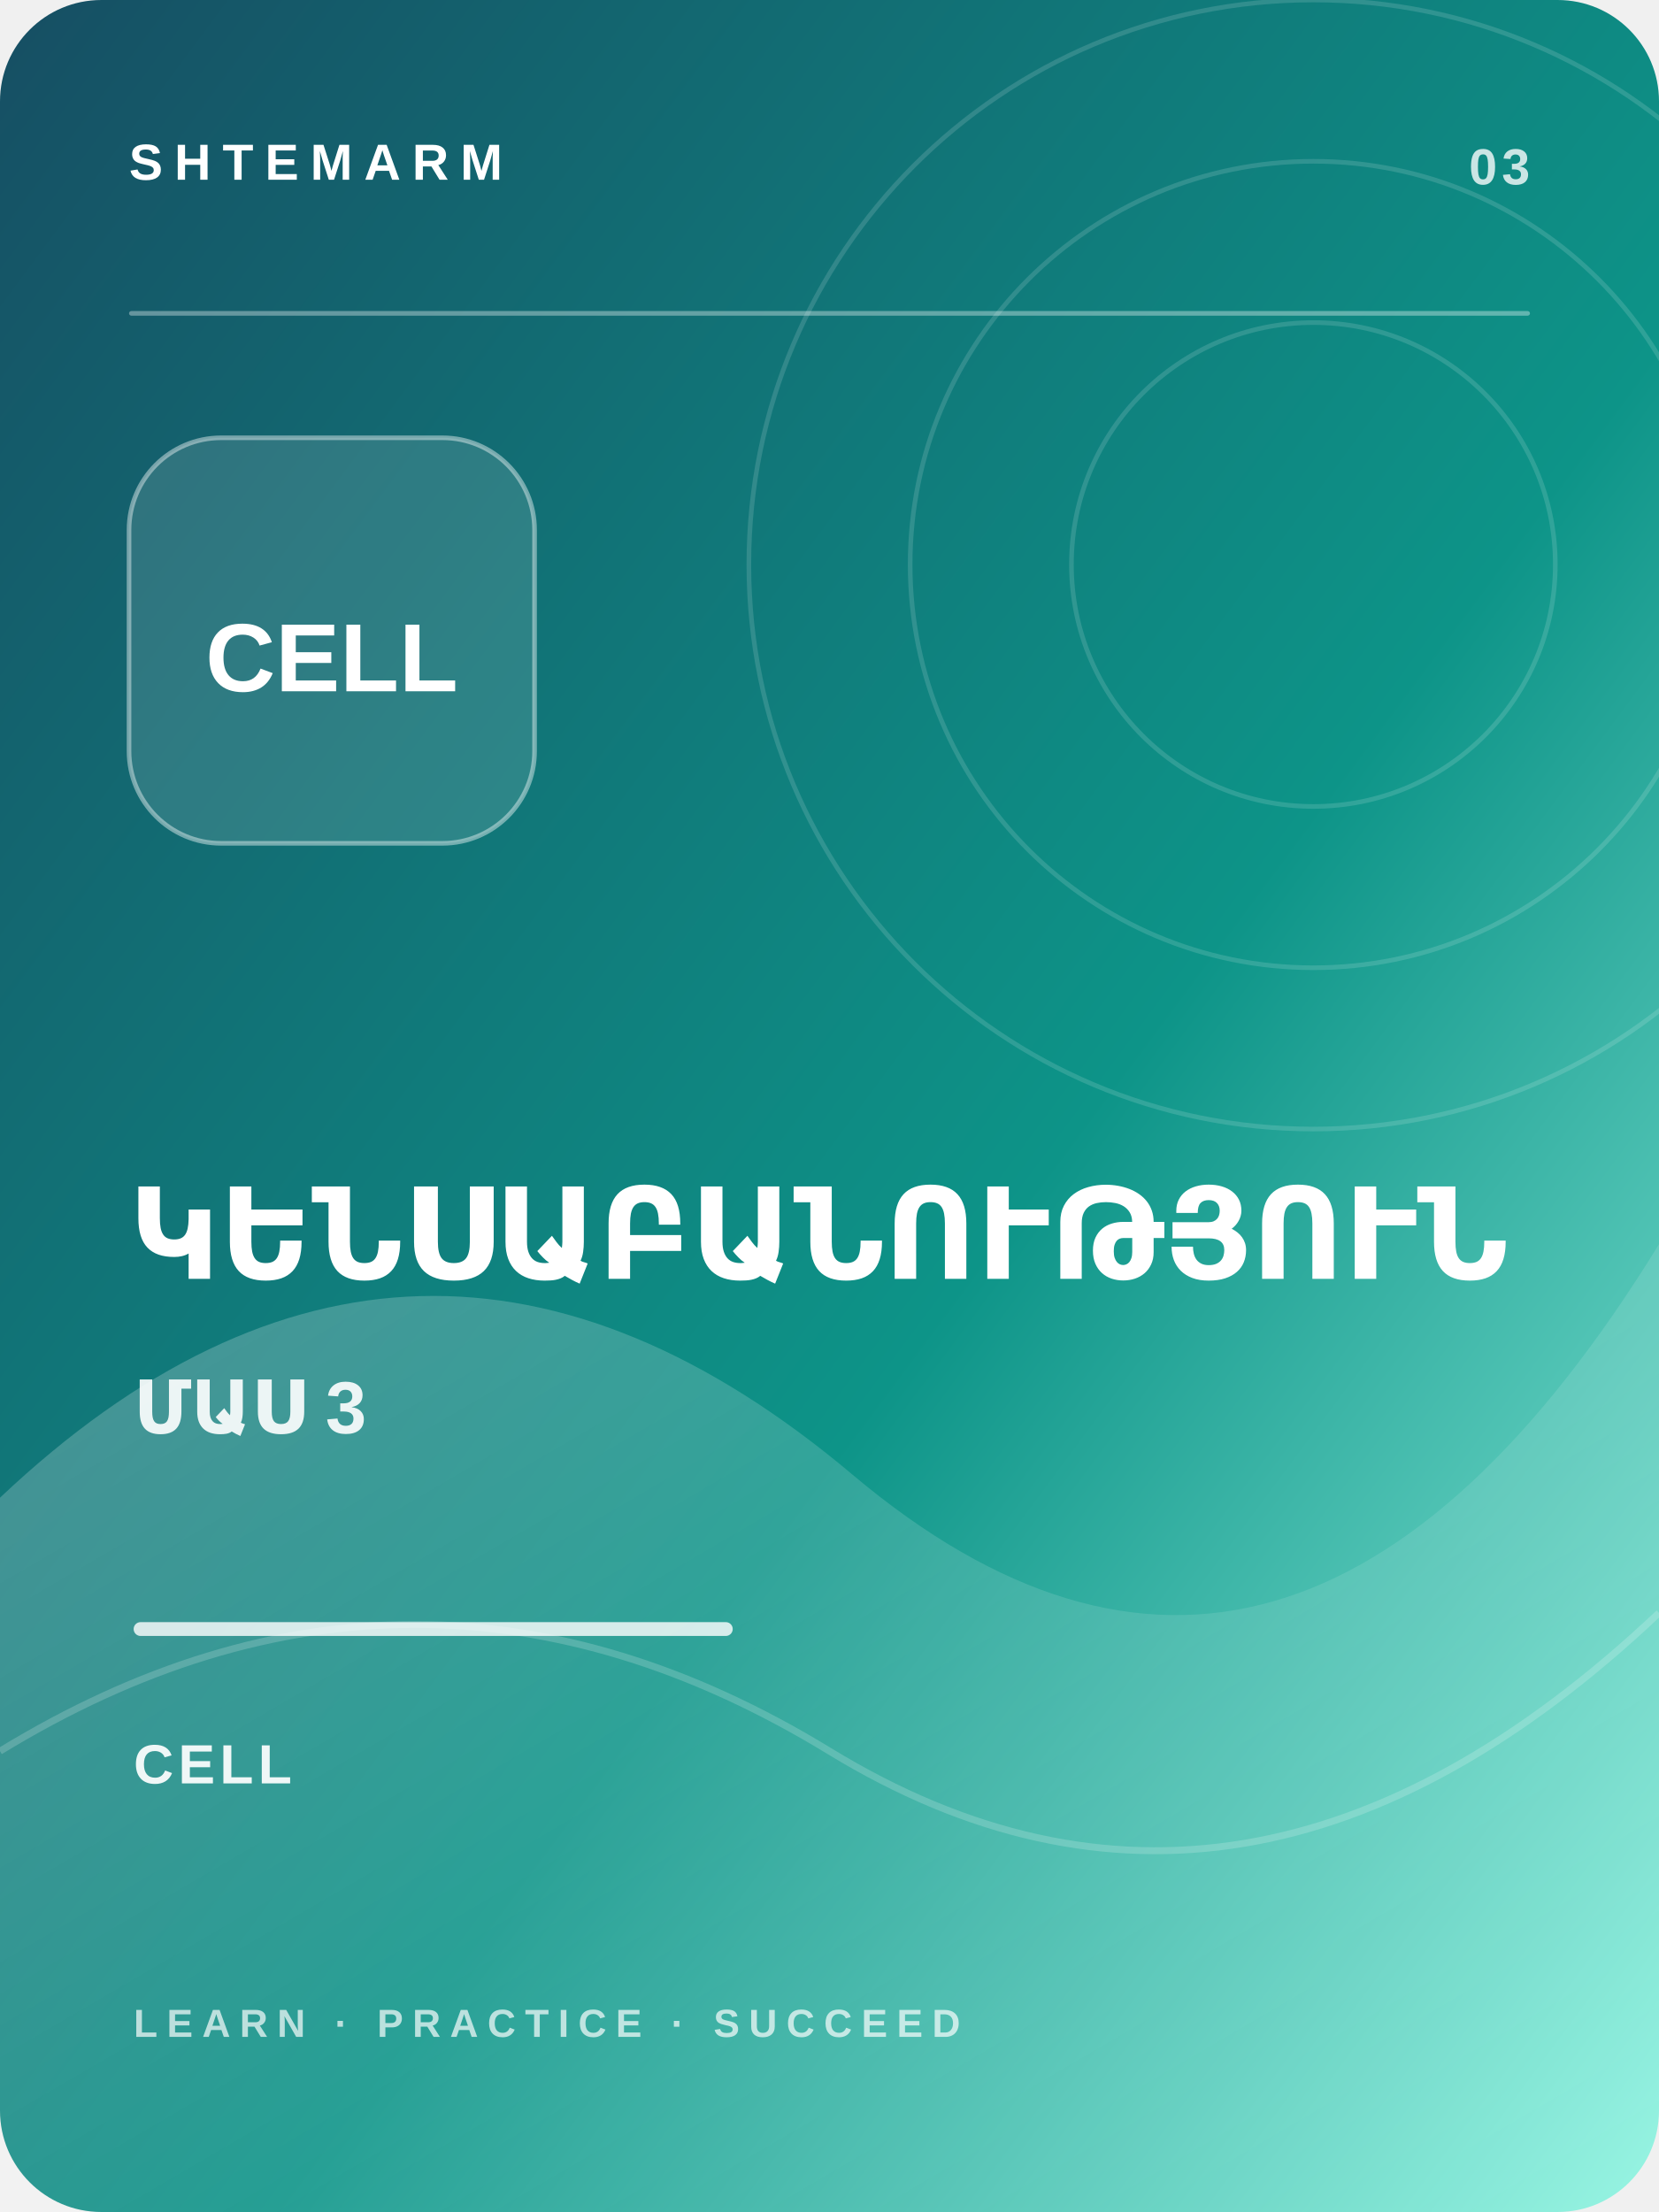
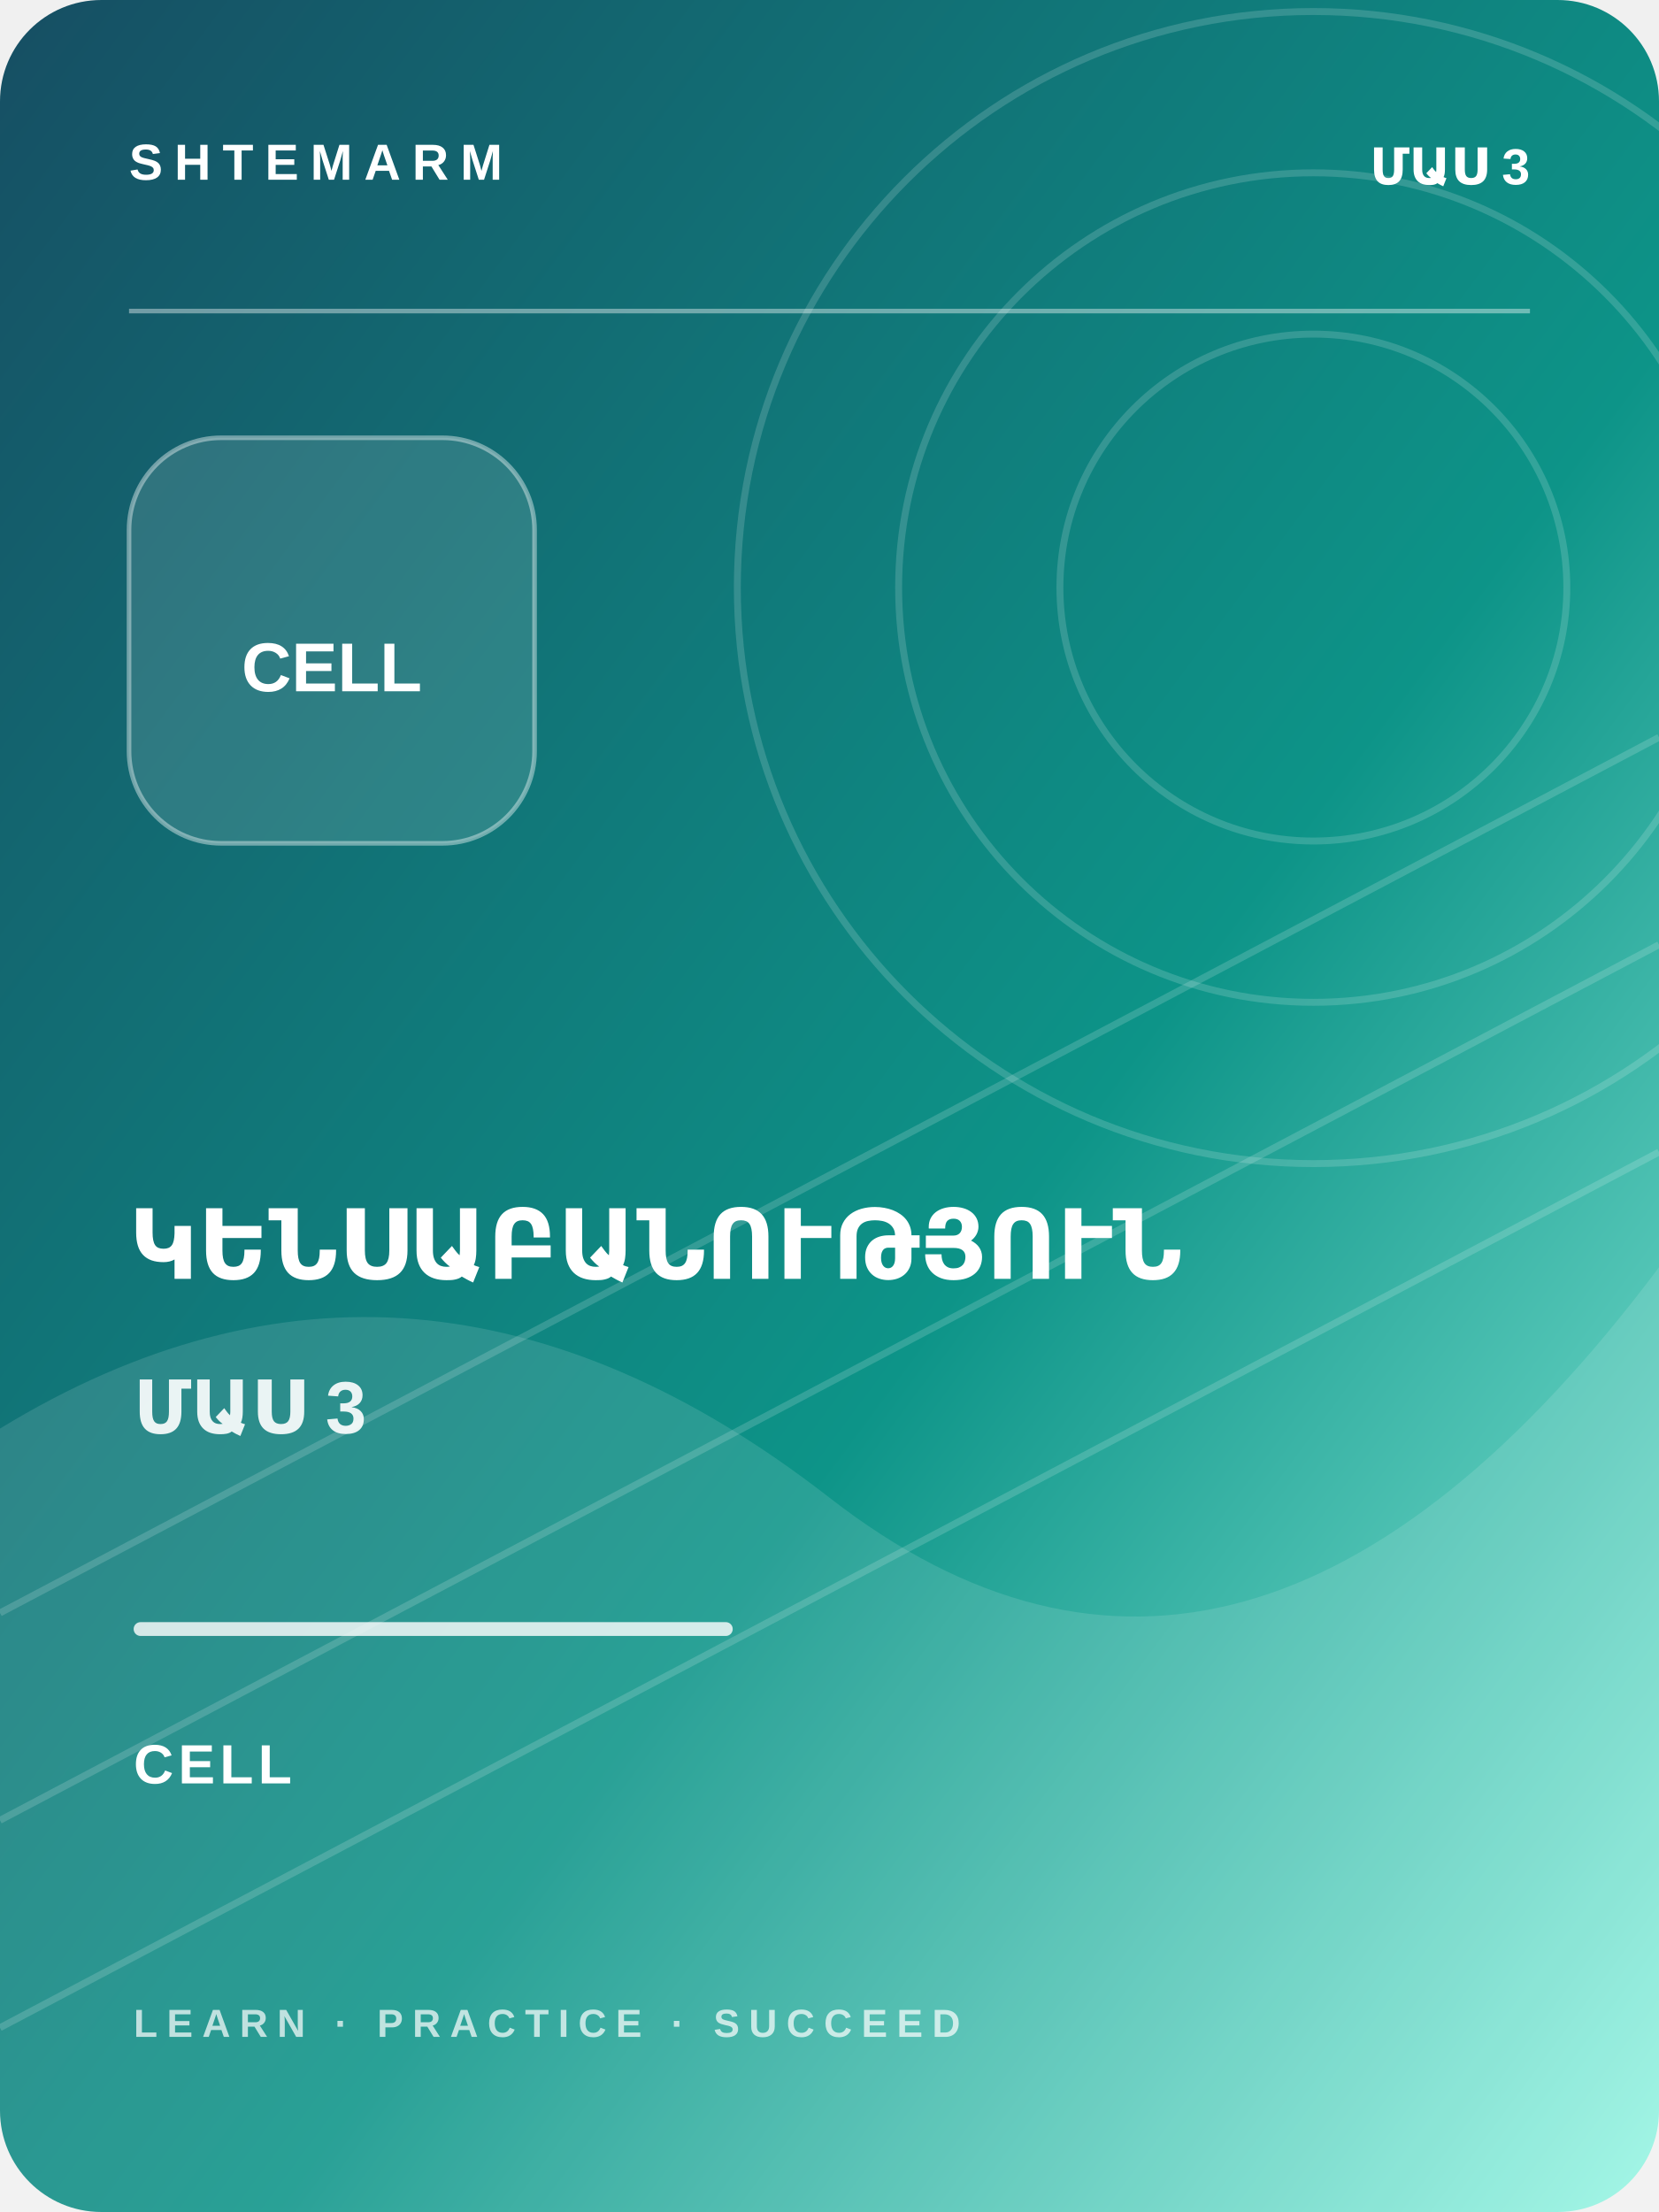
<svg xmlns="http://www.w3.org/2000/svg" width="720" height="960" viewBox="0 0 720 960" role="img" aria-label="ԿԵՆՍԱԲԱՆՈՒԹՅՈՒՆ · ՄԱՍ 3">
  <defs>
-     <linearGradient id="bg" x1="0" y1="0" x2="1" y2="1">
+     <linearGradient id="g" x1="0" y1="0" x2="1" y2="1">
      <stop stop-color="#164e63" />
      <stop offset=".58" stop-color="#0d9488" />
      <stop offset="1" stop-color="#99f6e4" />
    </linearGradient>
-     <linearGradient id="glow" x1="0" y1="0" x2="1" y2="1">
-       <stop stop-color="#fff" stop-opacity=".24" />
-       <stop offset="1" stop-color="#fff" stop-opacity="0" />
-     </linearGradient>
  </defs>
-   <rect width="720" height="960" rx="44" fill="url(#bg)" />
-   <circle cx="570" cy="245" r="245" fill="none" stroke="#fff" stroke-opacity=".14" stroke-width="2" />
-   <circle cx="570" cy="245" r="175" fill="none" stroke="#fff" stroke-opacity=".14" stroke-width="2" />
-   <circle cx="570" cy="245" r="105" fill="none" stroke="#fff" stroke-opacity=".14" stroke-width="2" />
-   <path d="M0 650 Q180 480 370 640 T720 540 V960 H0Z" fill="url(#glow)" />
-   <path d="M0 760 Q180 650 360 760 T720 700" fill="none" stroke="#fff" stroke-opacity=".18" stroke-width="3" />
+   <rect width="720" height="960" rx="44" fill="url(#g)" />
+   <g fill="none" stroke="#fff" stroke-opacity=".16" stroke-width="3">
+     <circle cx="570" cy="255" r="250" />
+     <circle cx="570" cy="255" r="180" />
+     <circle cx="570" cy="255" r="110" />
+     <path d="M0 700L720 320M0 790L720 410M0 880L720 500" />
+   </g>
+   <path d="M0 620Q180 510 360 650T720 550V960H0Z" fill="#fff" fill-opacity=".12" />
  <text x="56" y="78" fill="#fff" font-family="Arial,sans-serif" font-size="22" font-weight="800" letter-spacing="5">SHTEMARM</text>
-   <text x="664" y="80" text-anchor="end" fill="#fff" fill-opacity=".78" font-family="Arial,sans-serif" font-size="22" font-weight="800" letter-spacing="2">03</text>
-   <rect x="56" y="135" width="608" height="2" rx="1" fill="#fff" fill-opacity=".35" />
-   <rect x="56" y="190" width="176" height="176" rx="40" fill="#fff" fill-opacity=".12" stroke="#fff" stroke-opacity=".42" stroke-width="2" />
-   <text x="144" y="300" text-anchor="middle" fill="#fff" font-family="Arial,sans-serif" font-size="42" font-weight="800">CELL</text>
-   <text x="56" y="555" fill="#fff" font-family="Arial,sans-serif" font-size="55" font-weight="900">ԿԵՆՍԱԲԱՆՈՒԹՅՈՒՆ</text>
+   <text x="664" y="80" text-anchor="end" fill="#fff" font-family="Arial,sans-serif" font-size="22" font-weight="800">ՄԱՍ 3</text>
+   <path d="M56 135H664" stroke="#fff" stroke-opacity=".4" stroke-width="2" />
+   <rect x="56" y="190" width="176" height="176" rx="40" fill="#fff" fill-opacity=".12" stroke="#fff" stroke-opacity=".4" stroke-width="2" />
+   <text x="144" y="300" text-anchor="middle" fill="#fff" font-family="Arial,sans-serif" font-size="30" font-weight="900">CELL</text>
+   <text x="56" y="555" fill="#fff" font-family="Arial,sans-serif" font-size="42" font-weight="900">ԿԵՆՍԱԲԱՆՈՒԹՅՈՒՆ</text>
  <text x="58" y="622" fill="#fff" fill-opacity=".9" font-family="Arial,sans-serif" font-size="32" font-weight="700">ՄԱՍ 3</text>
  <rect x="58" y="704" width="260" height="6" rx="3" fill="#fff" fill-opacity=".8" />
-   <text x="58" y="774" fill="#fff" fill-opacity=".92" font-family="Arial,sans-serif" font-size="24" font-weight="700" letter-spacing="2">CELL</text>
-   <text x="58" y="884" fill="#fff" fill-opacity=".68" font-family="Arial,sans-serif" font-size="17" font-weight="700" letter-spacing="4">LEARN · PRACTICE · SUCCEED</text>
+   <text x="58" y="774" fill="#fff" font-family="Arial,sans-serif" font-size="24" font-weight="700" letter-spacing="2">CELL</text>
+   <text x="58" y="884" fill="#fff" fill-opacity=".7" font-family="Arial,sans-serif" font-size="17" font-weight="700" letter-spacing="4">LEARN · PRACTICE · SUCCEED</text>
</svg>
